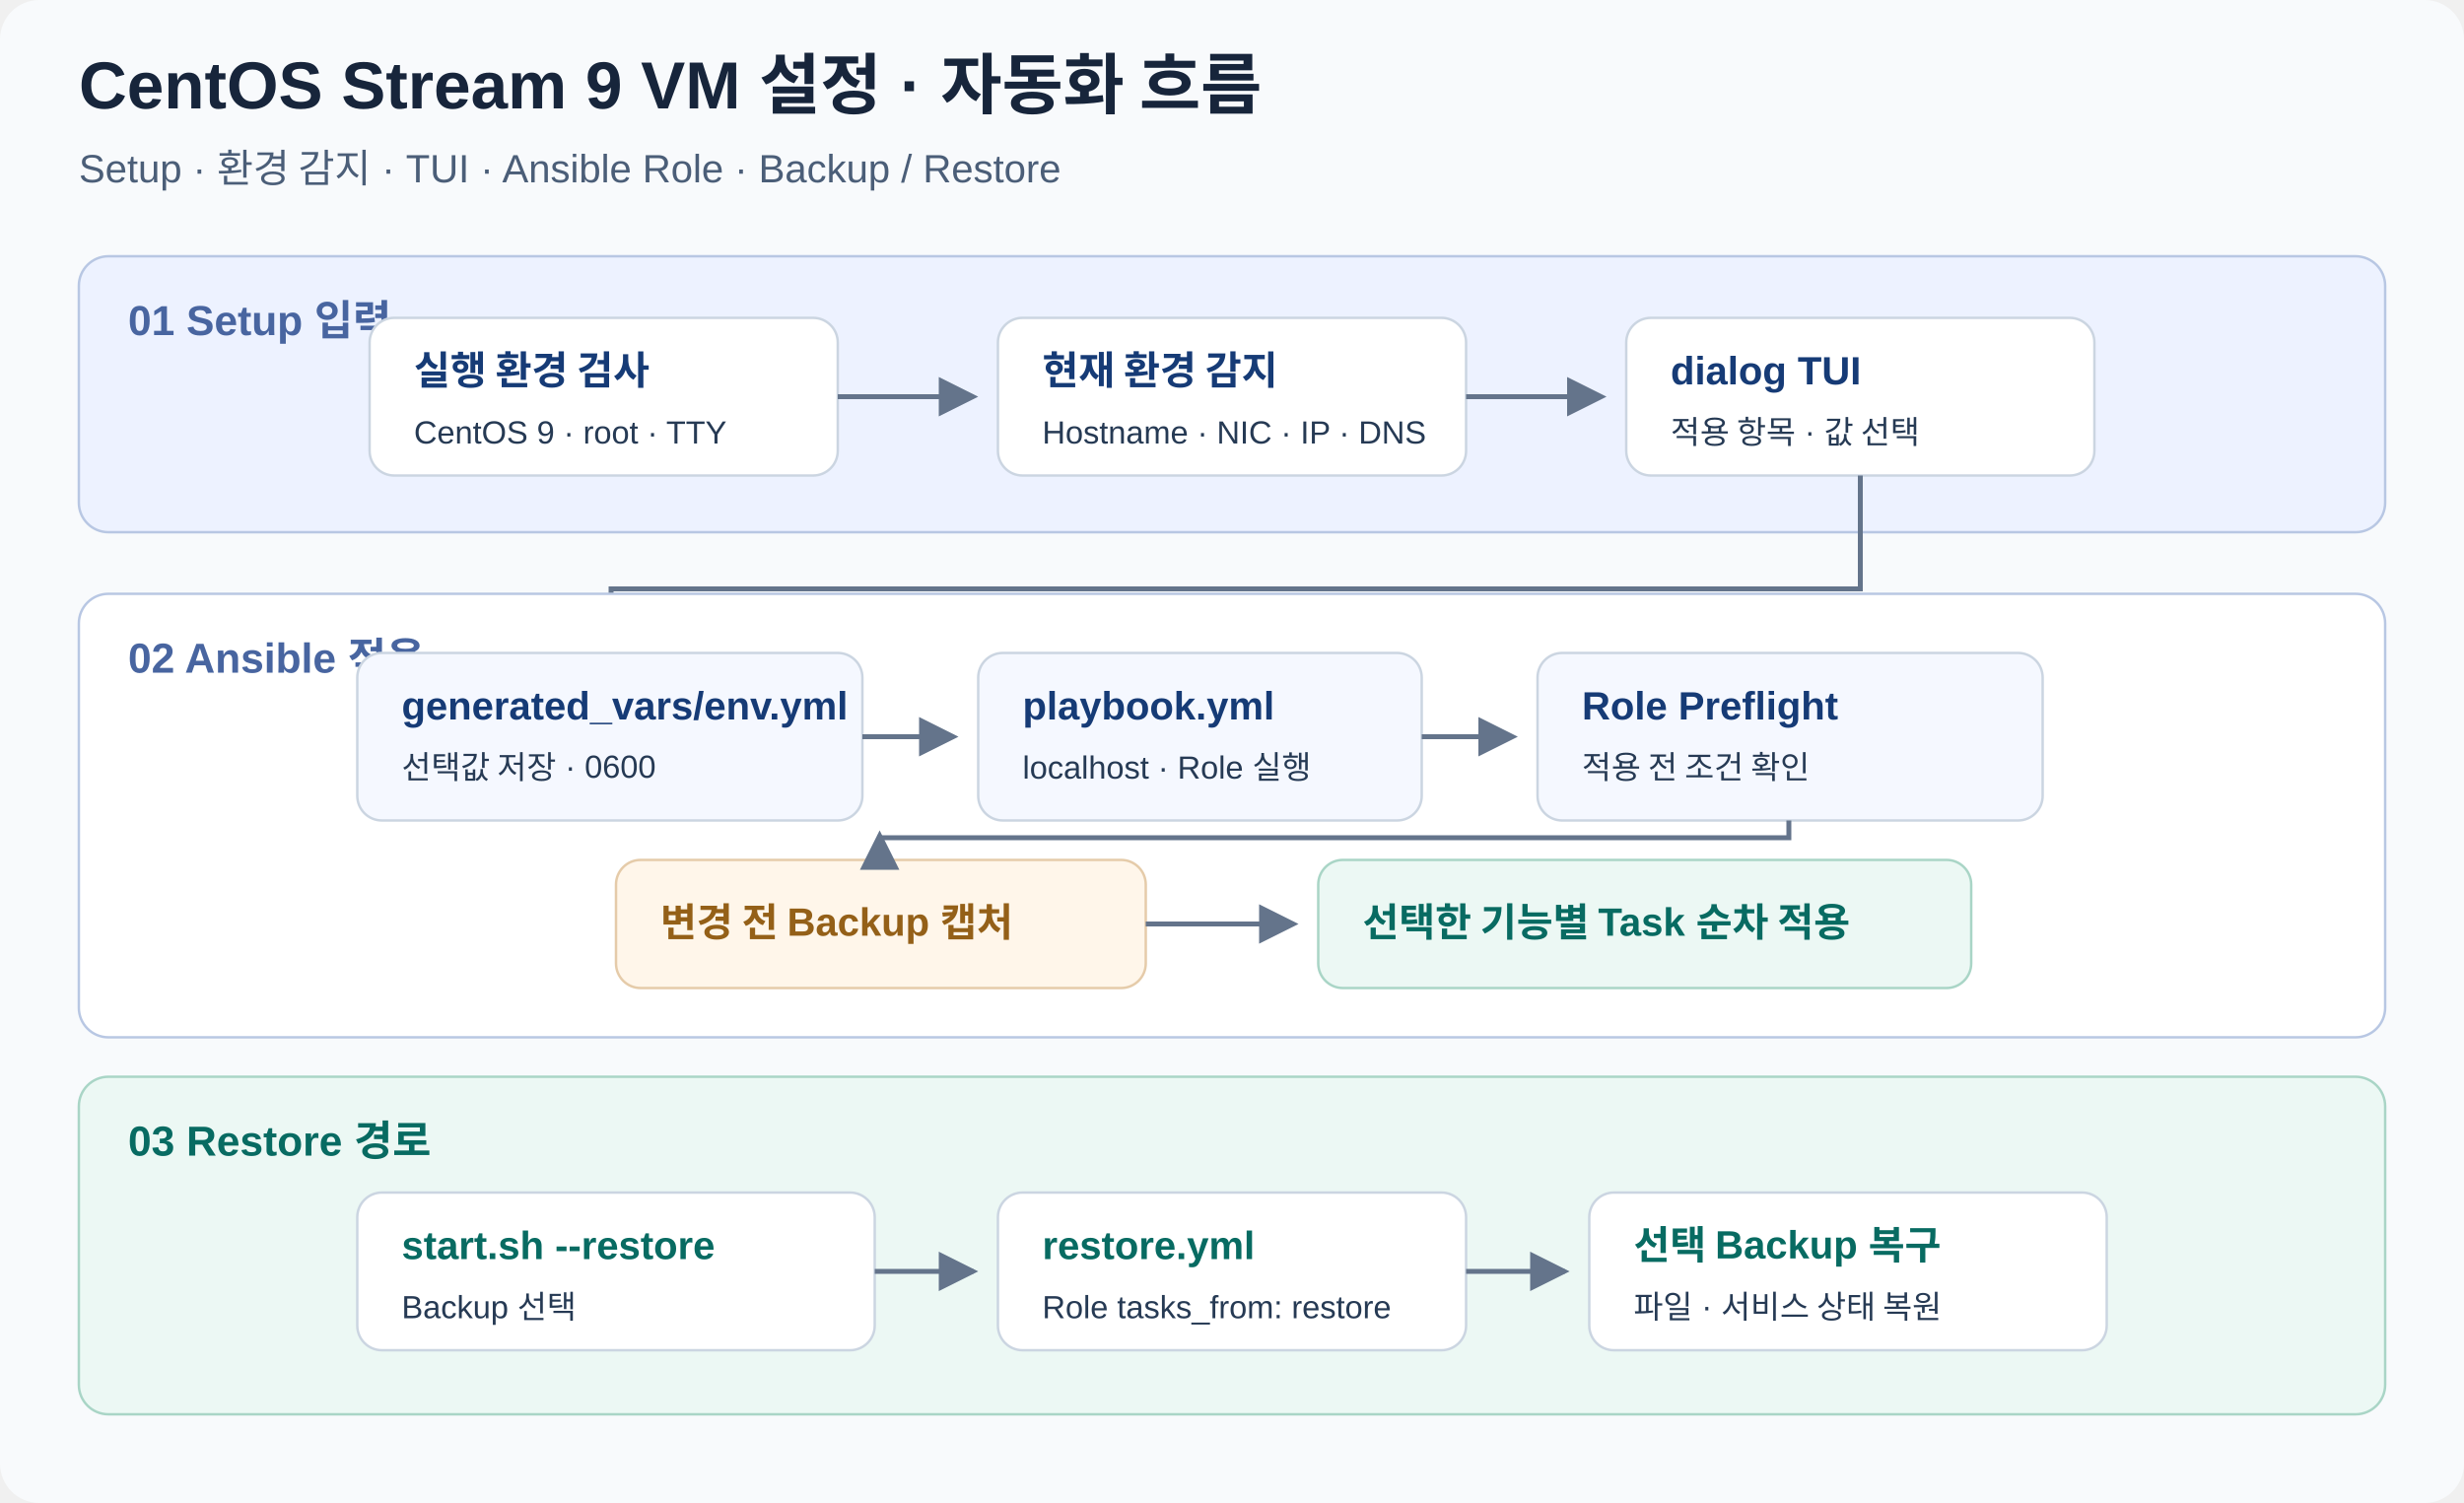
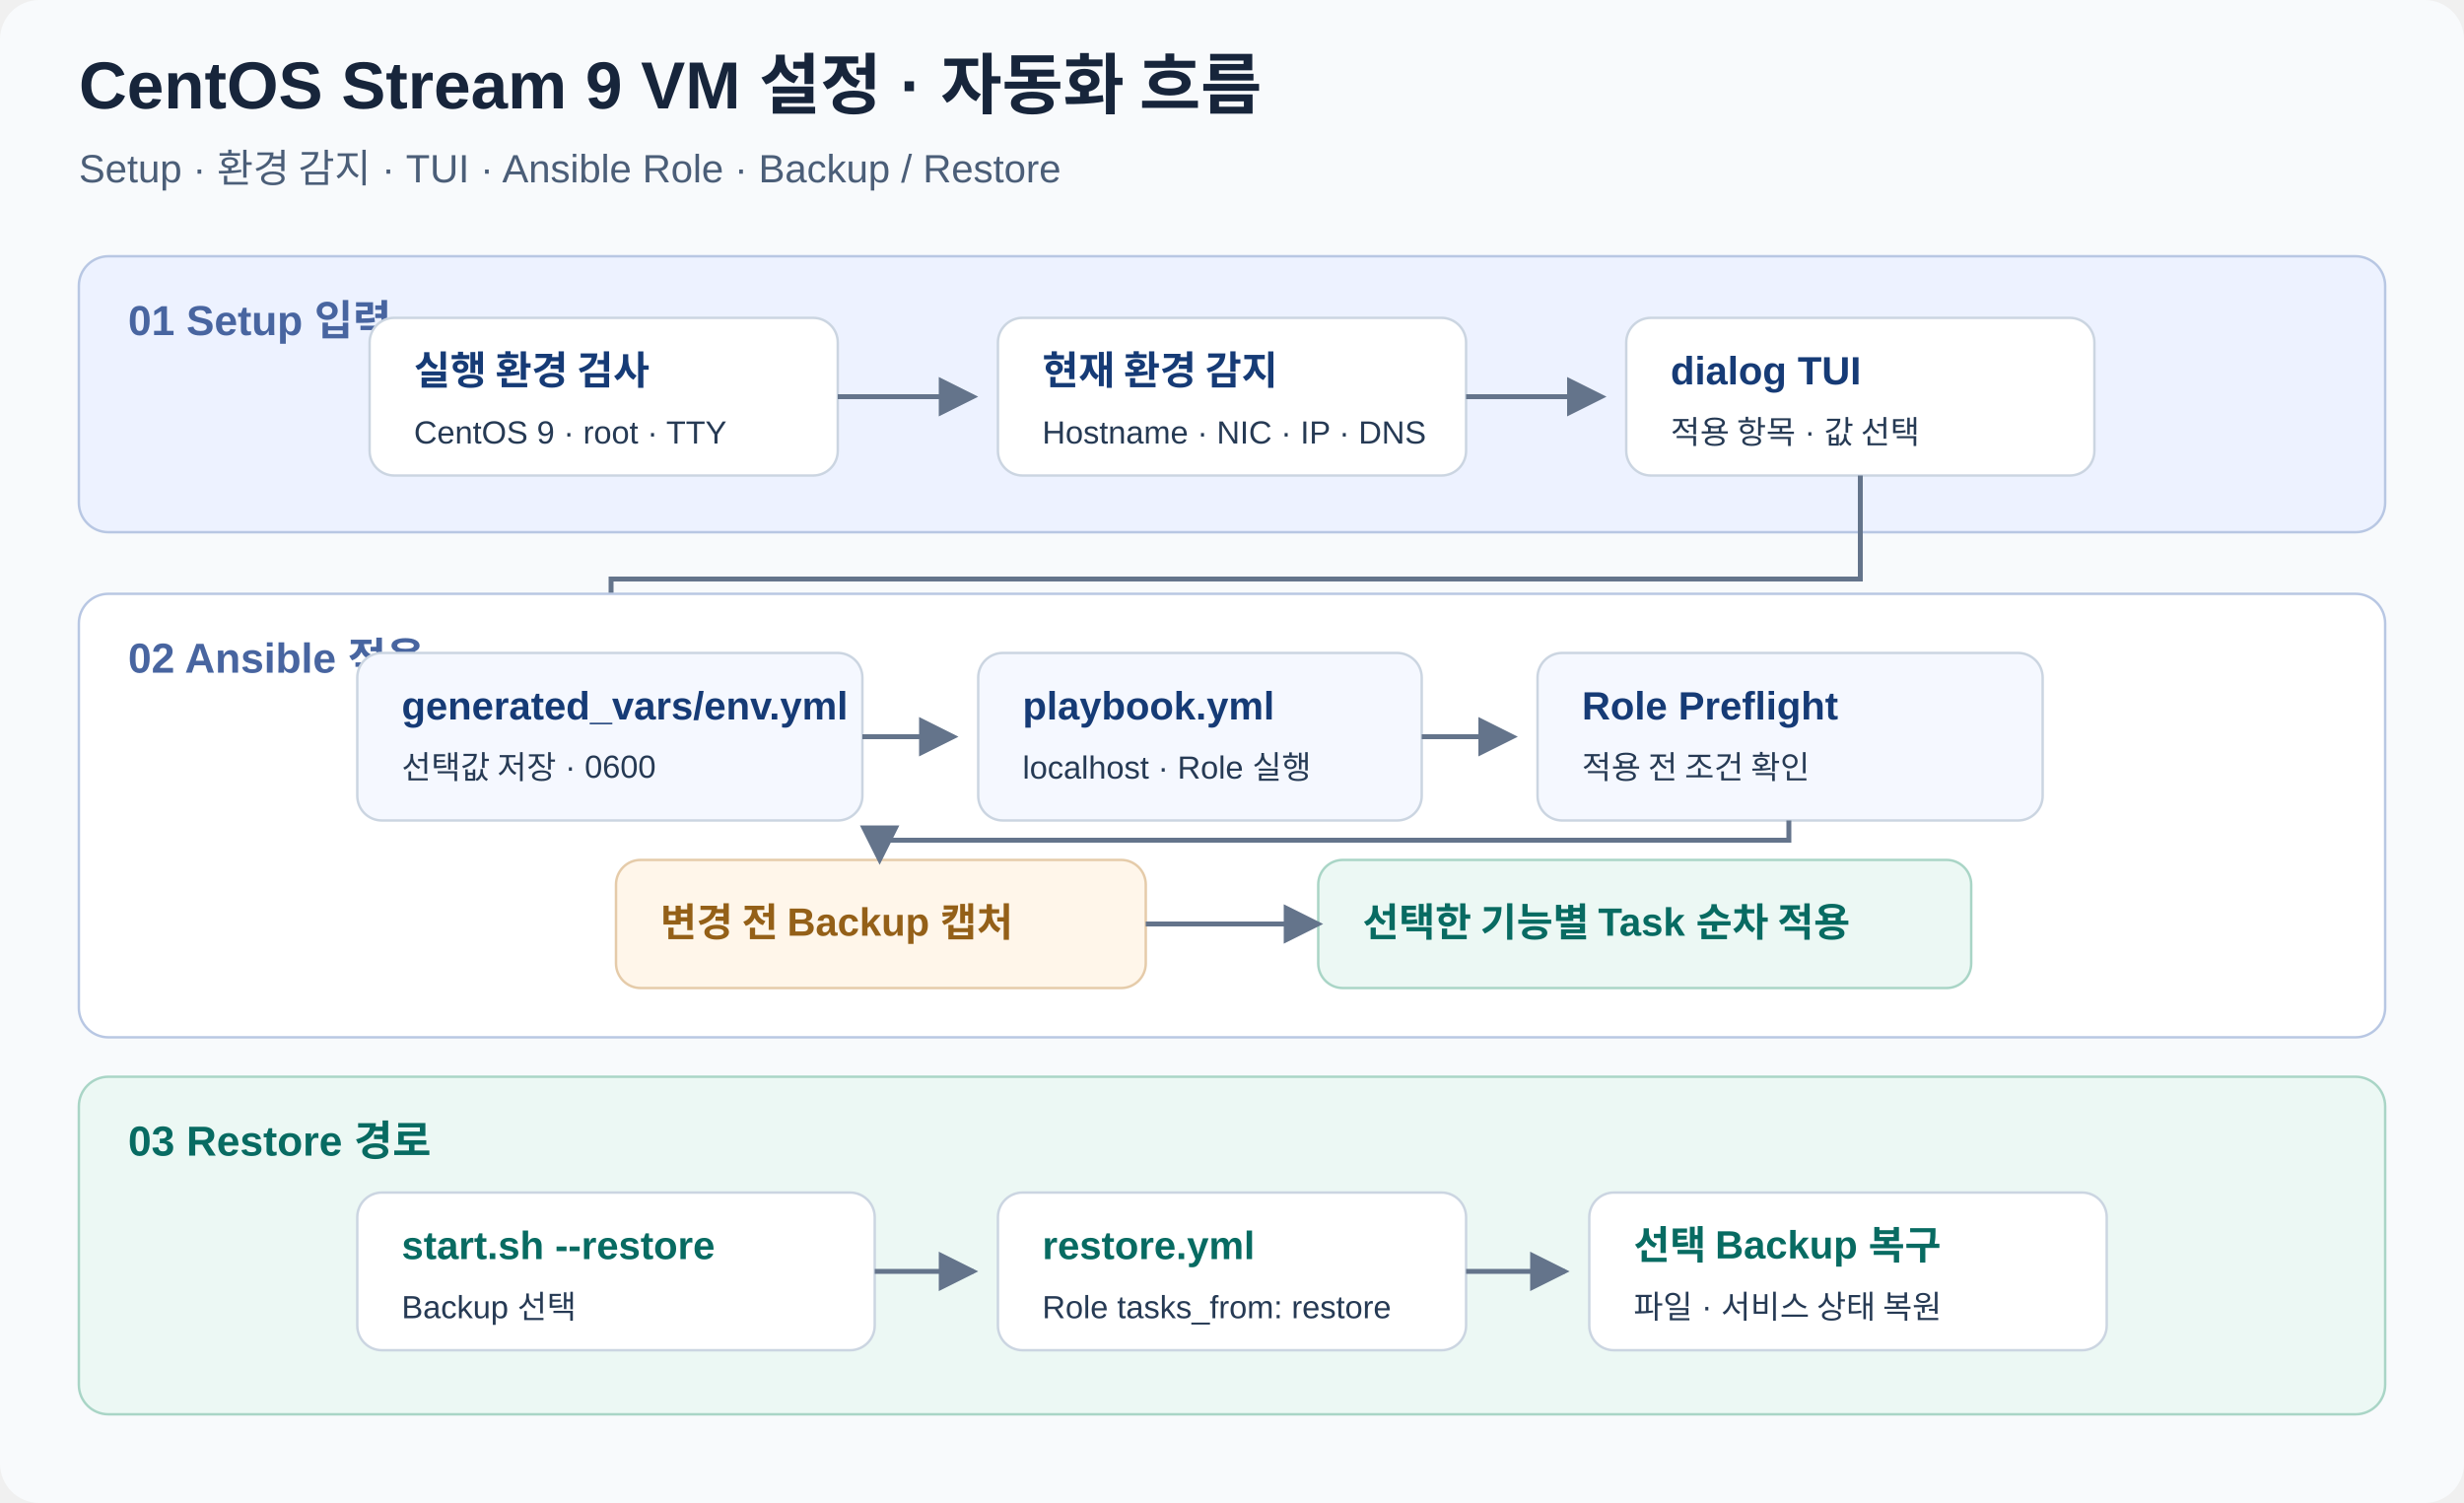
<svg xmlns="http://www.w3.org/2000/svg" width="1000" height="610" viewBox="0 0 1000 610" role="img" aria-labelledby="title desc">
  <defs>
    <marker id="arrow" markerWidth="8" markerHeight="8" refX="7" refY="4" orient="auto">
      <path d="M0 0 L8 4 L0 8Z" fill="#64748b" />
    </marker>
  </defs>
  <rect width="1000" height="610" rx="16" fill="#f8fafc" />
  <g font-family="Arial,'Noto Sans CJK KR','Malgun Gothic',sans-serif">
    <text x="32" y="44" font-size="27" font-weight="700" fill="#17253b">CentOS Stream 9 VM 설정 · 자동화 흐름</text>
    <text x="32" y="74" font-size="16" fill="#4b5e78">Setup · 환경 감지 · TUI · Ansible Role · Backup / Restore</text>
    <rect x="32" y="104" width="936" height="112" rx="12" fill="#edf2ff" stroke="#b8c7e3" />
    <text x="52" y="136" font-size="17" font-weight="700" fill="#4865a0">01  Setup 입력</text>
    <rect x="150" y="129" width="190" height="64" rx="10" fill="#fff" stroke="#cbd5e1" />
    <text x="168" y="156" font-size="16" font-weight="700" fill="#163b76">실행 환경 검사</text>
    <text x="168" y="180" font-size="13" fill="#263a54">CentOS 9 · root · TTY</text>
    <rect x="405" y="129" width="190" height="64" rx="10" fill="#fff" stroke="#cbd5e1" />
    <text x="423" y="156" font-size="16" font-weight="700" fill="#163b76">현재 환경 감지</text>
    <text x="423" y="180" font-size="13" fill="#263a54">Hostname · NIC · IP · DNS</text>
    <rect x="660" y="129" width="190" height="64" rx="10" fill="#fff" stroke="#cbd5e1" />
    <text x="678" y="156" font-size="16" font-weight="700" fill="#163b76">dialog TUI</text>
    <text x="678" y="180" font-size="13" fill="#263a54">적용 항목 · 값 선택</text>
    <path d="M340 161 H395" fill="none" stroke="#64748b" stroke-width="2" marker-end="url(#arrow)" />
    <path d="M595 161 H650" fill="none" stroke="#64748b" stroke-width="2" marker-end="url(#arrow)" />
-     <path d="M755 193 V239 H248 V257" fill="none" stroke="#64748b" stroke-width="2" marker-end="url(#arrow)" />
+     <path d="M755 193 V235 H248 V265" fill="none" stroke="#64748b" stroke-width="2" marker-end="url(#arrow)" />
    <rect x="32" y="241" width="936" height="180" rx="12" fill="#fff" stroke="#b8c7e3" />
    <text x="52" y="273" font-size="17" font-weight="700" fill="#4865a0">02  Ansible 적용</text>
    <rect x="145" y="265" width="205" height="68" rx="10" fill="#f5f8ff" stroke="#cbd5e1" />
    <text x="163" y="292" font-size="16" font-weight="700" fill="#163b76">generated_vars/env.yml</text>
    <text x="163" y="316" font-size="13" fill="#263a54">선택값 저장 · 0600</text>
    <rect x="397" y="265" width="180" height="68" rx="10" fill="#f5f8ff" stroke="#cbd5e1" />
    <text x="415" y="292" font-size="16" font-weight="700" fill="#163b76">playbook.yml</text>
    <text x="415" y="316" font-size="13" fill="#263a54">localhost · Role 실행</text>
    <rect x="624" y="265" width="205" height="68" rx="10" fill="#f5f8ff" stroke="#cbd5e1" />
    <text x="642" y="292" font-size="16" font-weight="700" fill="#163b76">Role Preflight</text>
    <text x="642" y="316" font-size="13" fill="#263a54">적용 전 조건 확인</text>
    <path d="M350 299 H387" fill="none" stroke="#64748b" stroke-width="2" marker-end="url(#arrow)" />
    <path d="M577 299 H614" fill="none" stroke="#64748b" stroke-width="2" marker-end="url(#arrow)" />
    <rect x="250" y="349" width="215" height="52" rx="10" fill="#fff6ea" stroke="#e5cba9" />
    <text x="268" y="380" font-size="16" font-weight="700" fill="#946018">변경 전 Backup 캡처</text>
    <rect x="535" y="349" width="265" height="52" rx="10" fill="#ecf8f4" stroke="#a9d5c6" />
    <text x="553" y="380" font-size="16" font-weight="700" fill="#086b62">선택한 기능별 Task 순차 적용</text>
-     <path d="M726 333 V340 H357 V339" fill="none" stroke="#64748b" stroke-width="2" marker-end="url(#arrow)" />
-     <path d="M465 375 H525" fill="none" stroke="#64748b" stroke-width="2" marker-end="url(#arrow)" />
+     <path d="M726 333 V341 H357 V349" fill="none" stroke="#64748b" stroke-width="2" marker-end="url(#arrow)" />
+     <path d="M465 375 H535" fill="none" stroke="#64748b" stroke-width="2" marker-end="url(#arrow)" />
    <rect x="32" y="437" width="936" height="137" rx="12" fill="#ecf8f4" stroke="#a9d5c6" />
    <text x="52" y="469" font-size="17" font-weight="700" fill="#086b62">03  Restore 경로</text>
    <rect x="145" y="484" width="210" height="64" rx="10" fill="#fff" stroke="#cbd5e1" />
    <text x="163" y="511" font-size="16" font-weight="700" fill="#086b62">start.sh --restore</text>
    <text x="163" y="535" font-size="13" fill="#263a54">Backup 선택</text>
    <rect x="405" y="484" width="190" height="64" rx="10" fill="#fff" stroke="#cbd5e1" />
    <text x="423" y="511" font-size="16" font-weight="700" fill="#086b62">restore.yml</text>
    <text x="423" y="535" font-size="13" fill="#263a54">Role tasks_from: restore</text>
    <rect x="645" y="484" width="210" height="64" rx="10" fill="#fff" stroke="#cbd5e1" />
    <text x="663" y="511" font-size="16" font-weight="700" fill="#086b62">선택 Backup 복구</text>
    <text x="663" y="535" font-size="13" fill="#263a54">파일 · 서비스 상태 복원</text>
    <path d="M355 516 H395" fill="none" stroke="#64748b" stroke-width="2" marker-end="url(#arrow)" />
    <path d="M595 516 H635" fill="none" stroke="#64748b" stroke-width="2" marker-end="url(#arrow)" />
  </g>
</svg>
